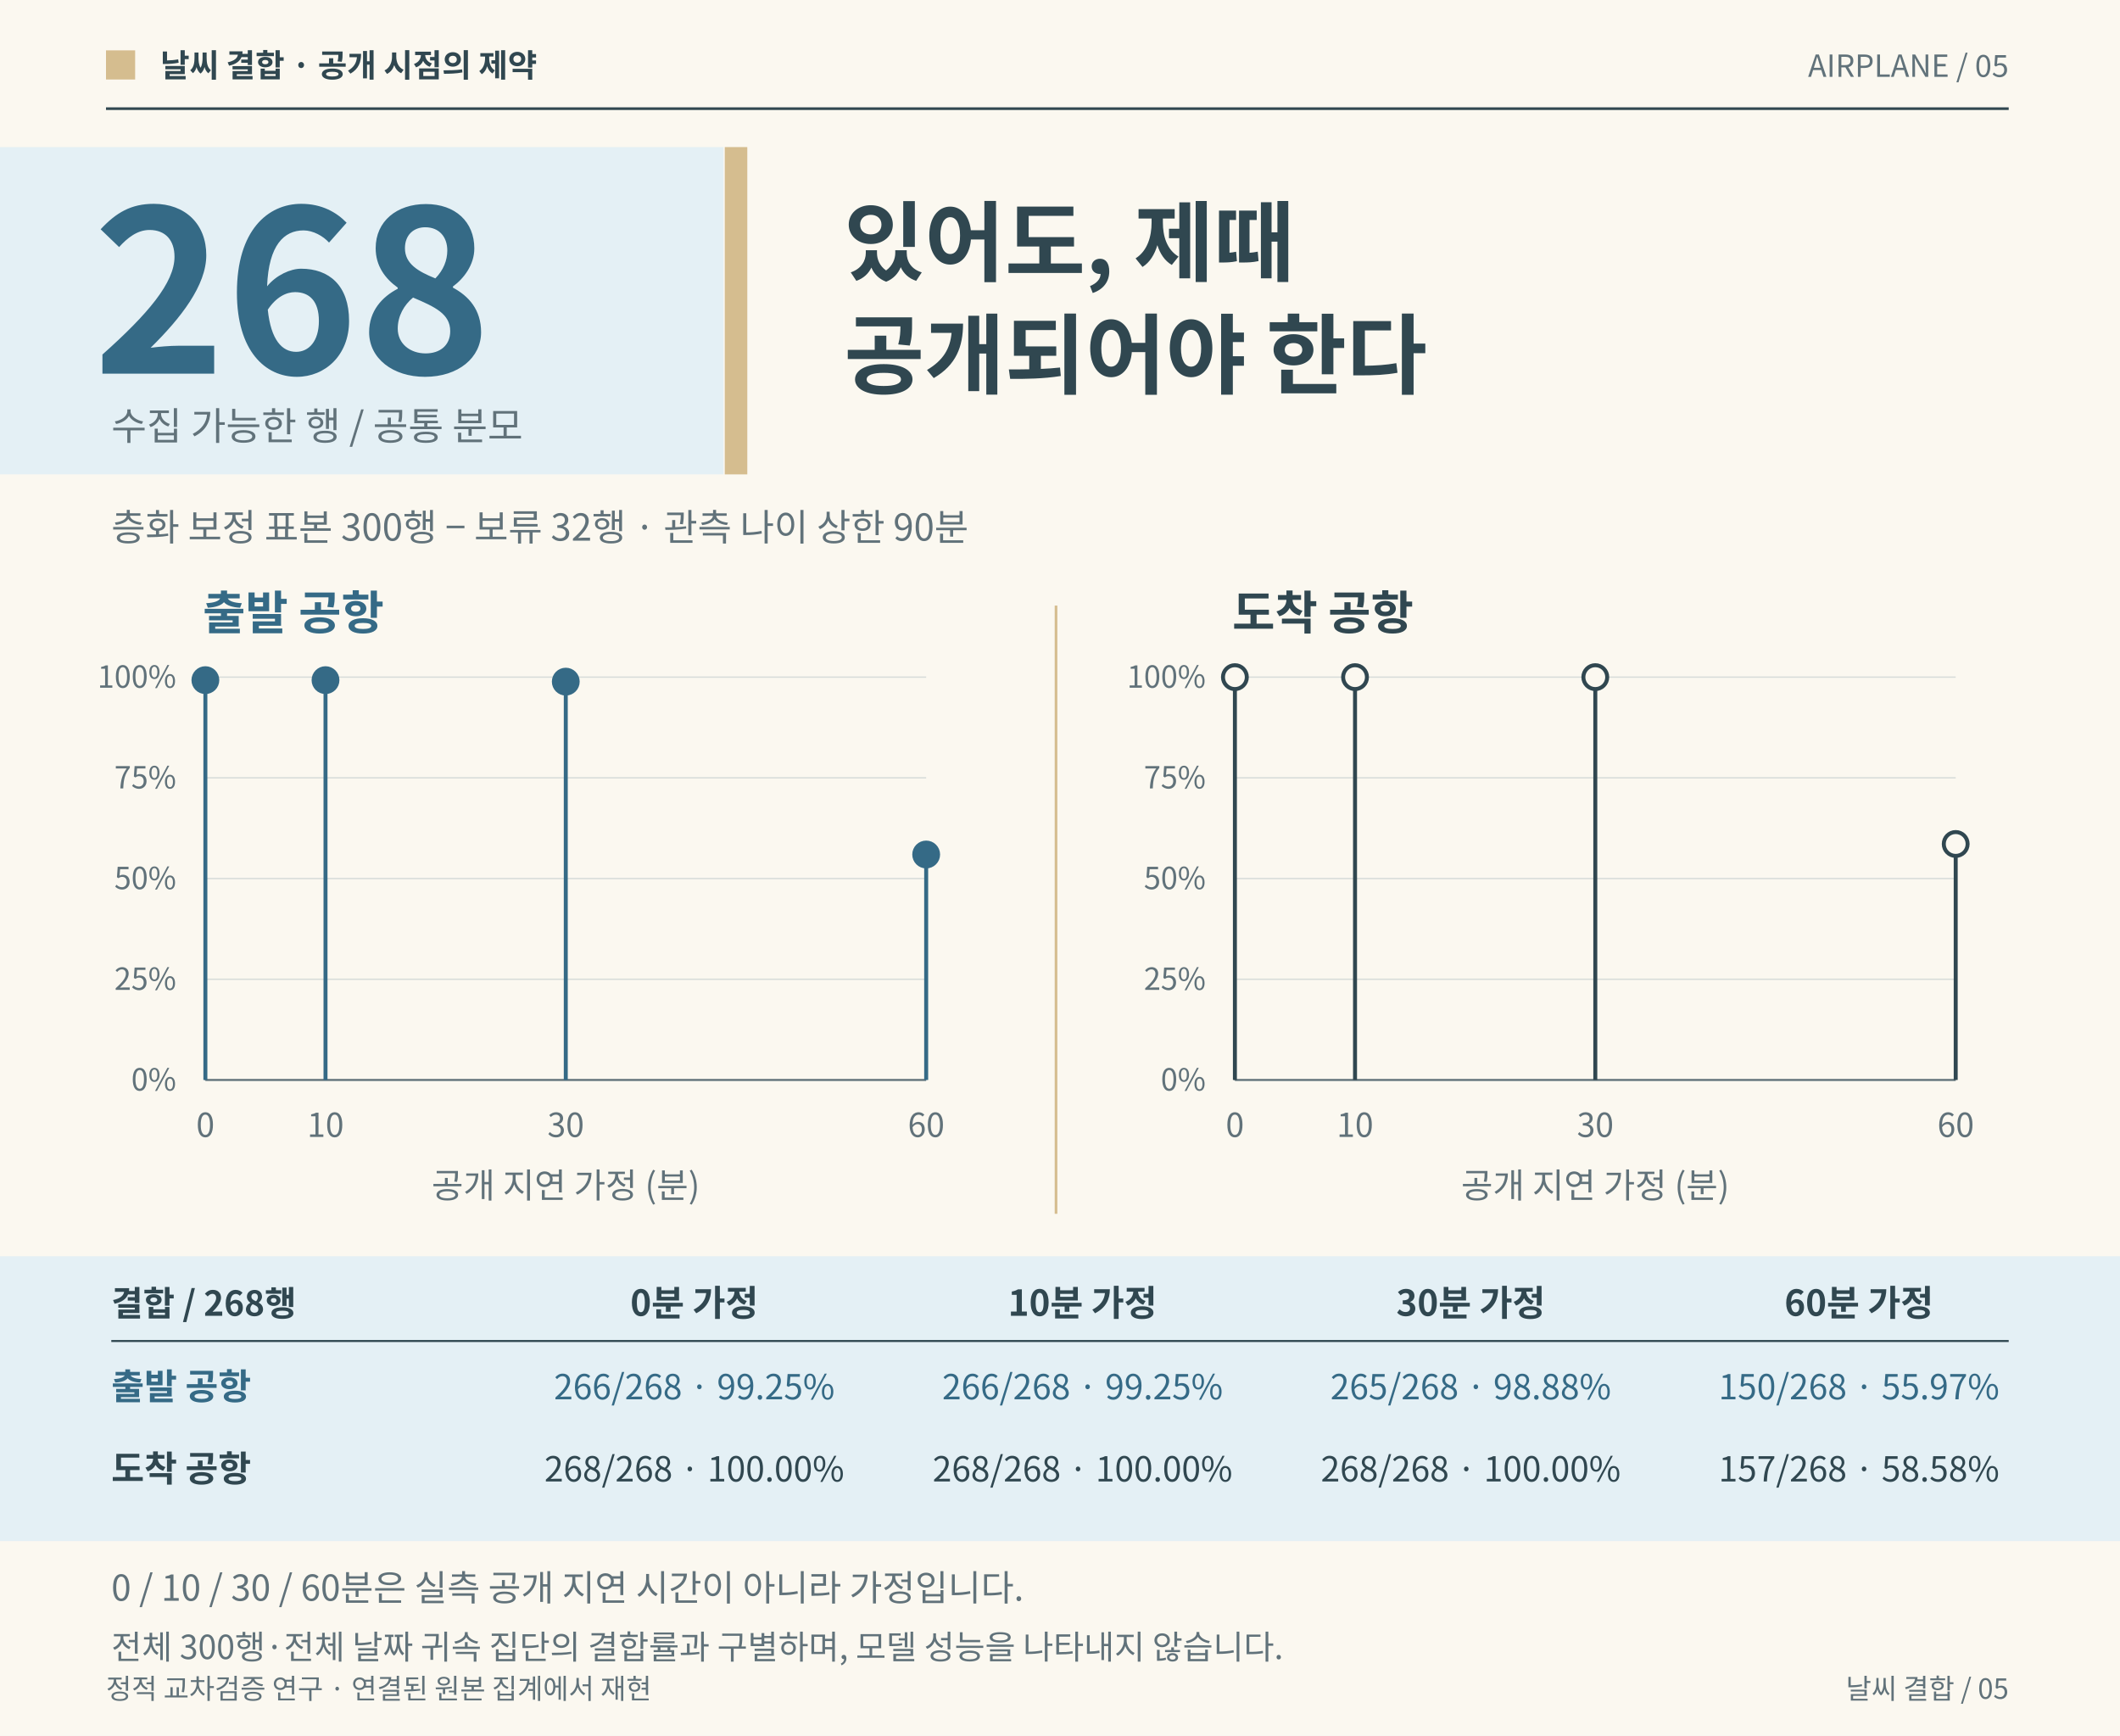
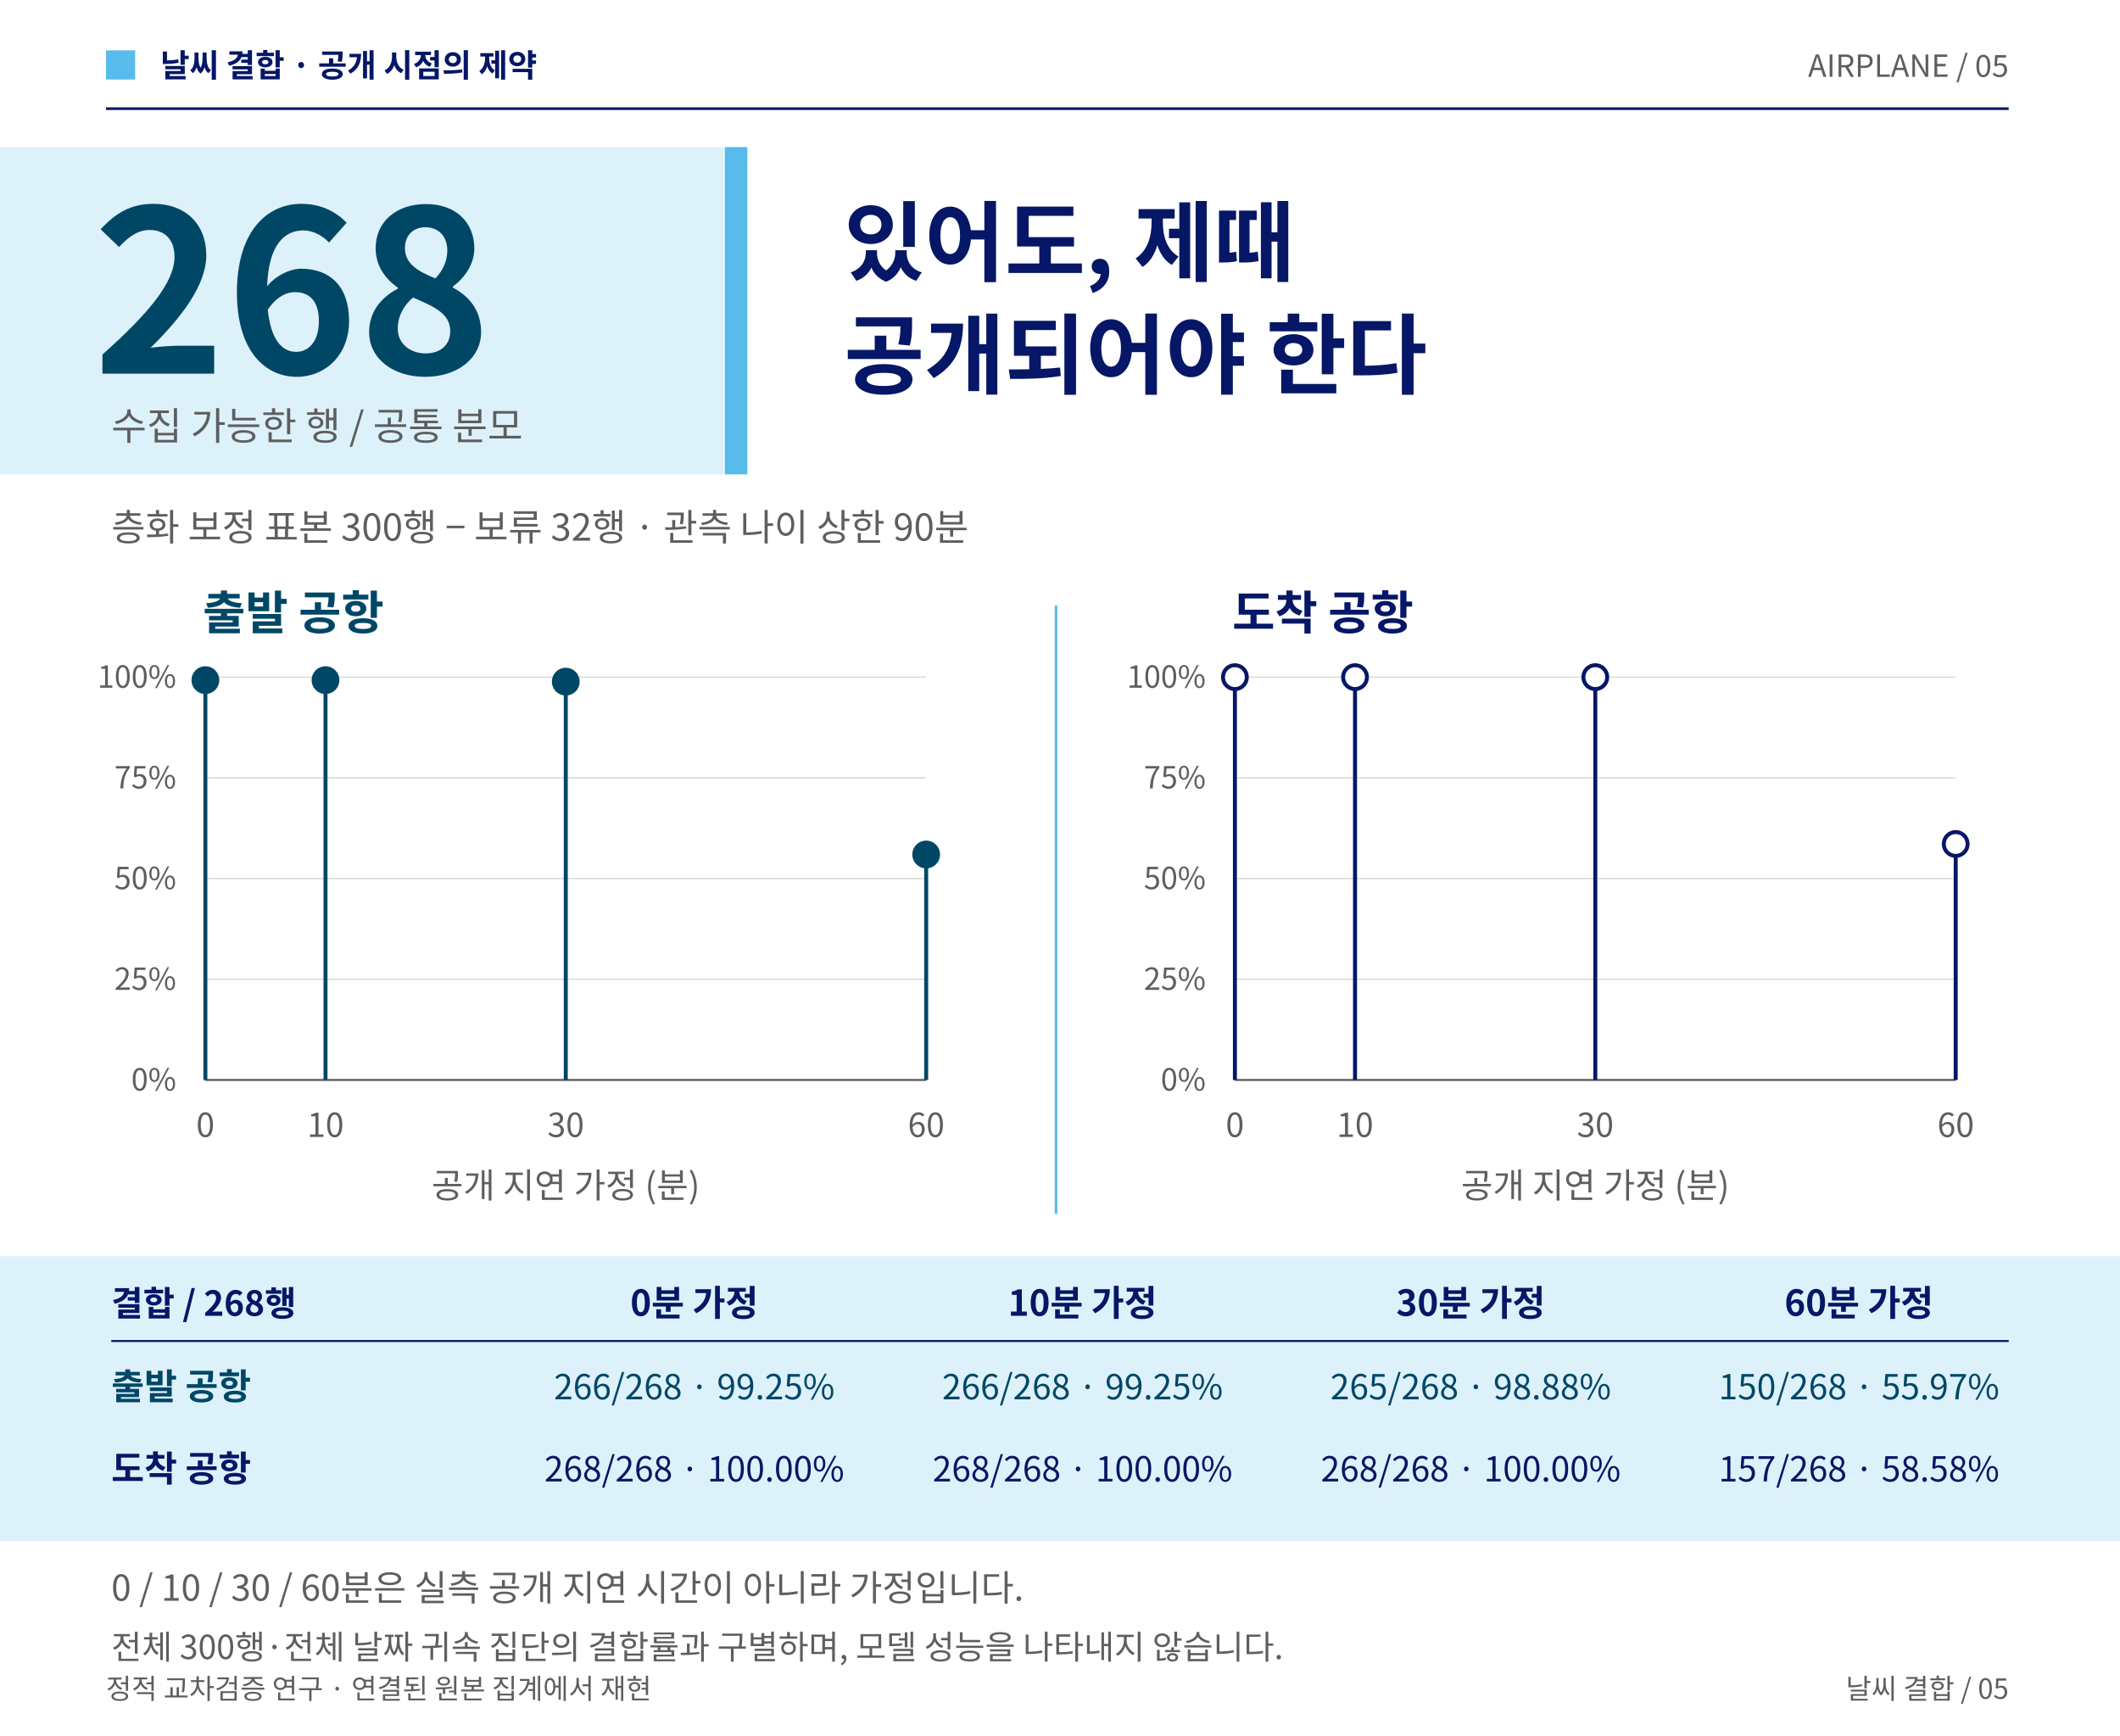
- <svg xmlns="http://www.w3.org/2000/svg" width="1600" height="1310" viewBox="0 0 1600 1310" role="img" aria-labelledby="title desc" data-design="flight-magazine-c" data-chart-type="latency-small-multiple-lollipops">
+ <svg xmlns="http://www.w3.org/2000/svg" width="1600" height="1310" viewBox="0 0 1600 1310" role="img" aria-labelledby="title desc" data-design="korean-air-palette-d" data-chart-type="latency-small-multiple-lollipops">
  <style>text{font-family:"Noto Sans CJK KR","Malgun Gothic","Apple SD Gothic Neo",sans-serif;font-variant-numeric:tabular-nums}</style>
-   <rect width="1600" height="1310" fill="#FBF8F0" />
-   <rect x="0.000" y="111.000" width="546.000" height="247.000" fill="#E4F0F5" />
-   <rect x="547.000" y="111.000" width="17.000" height="247.000" fill="#D5BD8F" />
-   <rect x="80.000" y="38.000" width="22.000" height="22.000" fill="#D5BD8F" />
-   <text x="121.000" y="58.000" font-size="24" fill="#304750" font-weight="600" text-anchor="start">날씨 결합 · 공개 시점의 제약</text>
-   <text x="1516.000" y="58.000" font-size="23" fill="#61727A" font-weight="400" text-anchor="end">AIRPLANE  /  05</text>
-   <line x1="80.000" y1="82.000" x2="1516.000" y2="82.000" stroke="#304750" stroke-width="2" />
-   <text x="70.000" y="282.000" font-size="170" fill="#356A86" font-weight="700" text-anchor="start" style="font-family:Noto Sans CJK KR, Malgun Gothic, Apple SD Gothic Neo, sans-serif">268</text>
-   <text x="84.000" y="332.000" font-size="29" fill="#61727A" font-weight="400" text-anchor="start">수집 가능한 행 / 공통 분모</text>
-   <text x="637.000" y="207.000" font-size="66" fill="#304750" font-weight="700" text-anchor="start" style="font-family:Noto Sans CJK KR, Malgun Gothic, Apple SD Gothic Neo, sans-serif">있어도, 제때</text>
-   <text x="637.000" y="292.000" font-size="66" fill="#304750" font-weight="700" text-anchor="start" style="font-family:Noto Sans CJK KR, Malgun Gothic, Apple SD Gothic Neo, sans-serif">공개되어야 한다</text>
-   <text x="84.000" y="408.000" font-size="28" fill="#61727A" font-weight="400" text-anchor="start">층화 보정 표본 300행 − 보류 32행 · 관측 나이 상한 90분</text>
-   <text x="153.000" y="475.000" font-size="35" fill="#356A86" font-weight="700" text-anchor="start">출발 공항</text>
-   <line x1="155.000" y1="815.000" x2="699.000" y2="815.000" stroke="#D7DCD9" stroke-width="1" />
-   <text x="133.000" y="823.000" font-size="23" fill="#61727A" font-weight="400" text-anchor="end">0%</text>
-   <line x1="155.000" y1="739.000" x2="699.000" y2="739.000" stroke="#D7DCD9" stroke-width="1" />
-   <text x="133.000" y="747.000" font-size="23" fill="#61727A" font-weight="400" text-anchor="end">25%</text>
-   <line x1="155.000" y1="663.000" x2="699.000" y2="663.000" stroke="#D7DCD9" stroke-width="1" />
-   <text x="133.000" y="671.000" font-size="23" fill="#61727A" font-weight="400" text-anchor="end">50%</text>
-   <line x1="155.000" y1="587.000" x2="699.000" y2="587.000" stroke="#D7DCD9" stroke-width="1" />
-   <text x="133.000" y="595.000" font-size="23" fill="#61727A" font-weight="400" text-anchor="end">75%</text>
-   <line x1="155.000" y1="511.000" x2="699.000" y2="511.000" stroke="#D7DCD9" stroke-width="1" />
-   <text x="133.000" y="519.000" font-size="23" fill="#61727A" font-weight="400" text-anchor="end">100%</text>
-   <line x1="155.000" y1="511.000" x2="155.000" y2="815.000" stroke="#61727A" stroke-width="1.5" />
-   <line x1="155.000" y1="815.000" x2="699.000" y2="815.000" stroke="#61727A" stroke-width="1.5" />
-   <line x1="155.000" y1="815.000" x2="155.000" y2="513.269" stroke="#356A86" stroke-width="3" />
-   <circle cx="155.000" cy="513.269" r="9" fill="#356A86" stroke="#356A86" stroke-width="3" />
-   <text x="155.000" y="858.000" font-size="25" fill="#61727A" font-weight="400" text-anchor="middle">0</text>
-   <line x1="245.667" y1="815.000" x2="245.667" y2="513.269" stroke="#356A86" stroke-width="3" />
-   <circle cx="245.667" cy="513.269" r="9" fill="#356A86" stroke="#356A86" stroke-width="3" />
-   <text x="245.667" y="858.000" font-size="25" fill="#61727A" font-weight="400" text-anchor="middle">10</text>
-   <line x1="427.000" y1="815.000" x2="427.000" y2="514.403" stroke="#356A86" stroke-width="3" />
-   <circle cx="427.000" cy="514.403" r="9" fill="#356A86" stroke="#356A86" stroke-width="3" />
-   <text x="427.000" y="858.000" font-size="25" fill="#61727A" font-weight="400" text-anchor="middle">30</text>
-   <line x1="699.000" y1="815.000" x2="699.000" y2="644.851" stroke="#356A86" stroke-width="3" />
-   <circle cx="699.000" cy="644.851" r="9" fill="#356A86" stroke="#356A86" stroke-width="3" />
-   <text x="699.000" y="858.000" font-size="25" fill="#61727A" font-weight="400" text-anchor="middle">60</text>
-   <text x="427.000" y="904.000" font-size="26" fill="#61727A" font-weight="400" text-anchor="middle">공개 지연 가정 (분)</text>
-   <text x="930.000" y="475.000" font-size="35" fill="#304750" font-weight="700" text-anchor="start">도착 공항</text>
-   <line x1="932.000" y1="815.000" x2="1476.000" y2="815.000" stroke="#D7DCD9" stroke-width="1" />
-   <text x="910.000" y="823.000" font-size="23" fill="#61727A" font-weight="400" text-anchor="end">0%</text>
-   <line x1="932.000" y1="739.000" x2="1476.000" y2="739.000" stroke="#D7DCD9" stroke-width="1" />
-   <text x="910.000" y="747.000" font-size="23" fill="#61727A" font-weight="400" text-anchor="end">25%</text>
-   <line x1="932.000" y1="663.000" x2="1476.000" y2="663.000" stroke="#D7DCD9" stroke-width="1" />
-   <text x="910.000" y="671.000" font-size="23" fill="#61727A" font-weight="400" text-anchor="end">50%</text>
-   <line x1="932.000" y1="587.000" x2="1476.000" y2="587.000" stroke="#D7DCD9" stroke-width="1" />
-   <text x="910.000" y="595.000" font-size="23" fill="#61727A" font-weight="400" text-anchor="end">75%</text>
-   <line x1="932.000" y1="511.000" x2="1476.000" y2="511.000" stroke="#D7DCD9" stroke-width="1" />
-   <text x="910.000" y="519.000" font-size="23" fill="#61727A" font-weight="400" text-anchor="end">100%</text>
-   <line x1="932.000" y1="511.000" x2="932.000" y2="815.000" stroke="#61727A" stroke-width="1.5" />
-   <line x1="932.000" y1="815.000" x2="1476.000" y2="815.000" stroke="#61727A" stroke-width="1.5" />
-   <line x1="932.000" y1="815.000" x2="932.000" y2="511.000" stroke="#304750" stroke-width="3" />
-   <circle cx="932.000" cy="511.000" r="9" fill="#FBF8F0" stroke="#304750" stroke-width="3" />
-   <text x="932.000" y="858.000" font-size="25" fill="#61727A" font-weight="400" text-anchor="middle">0</text>
-   <line x1="1022.667" y1="815.000" x2="1022.667" y2="511.000" stroke="#304750" stroke-width="3" />
-   <circle cx="1022.667" cy="511.000" r="9" fill="#FBF8F0" stroke="#304750" stroke-width="3" />
-   <text x="1022.667" y="858.000" font-size="25" fill="#61727A" font-weight="400" text-anchor="middle">10</text>
-   <line x1="1204.000" y1="815.000" x2="1204.000" y2="511.000" stroke="#304750" stroke-width="3" />
-   <circle cx="1204.000" cy="511.000" r="9" fill="#FBF8F0" stroke="#304750" stroke-width="3" />
-   <text x="1204.000" y="858.000" font-size="25" fill="#61727A" font-weight="400" text-anchor="middle">30</text>
-   <line x1="1476.000" y1="815.000" x2="1476.000" y2="636.910" stroke="#304750" stroke-width="3" />
-   <circle cx="1476.000" cy="636.910" r="9" fill="#FBF8F0" stroke="#304750" stroke-width="3" />
-   <text x="1476.000" y="858.000" font-size="25" fill="#61727A" font-weight="400" text-anchor="middle">60</text>
-   <text x="1204.000" y="904.000" font-size="26" fill="#61727A" font-weight="400" text-anchor="middle">공개 지연 가정 (분)</text>
-   <line x1="797.000" y1="457.000" x2="797.000" y2="916.000" stroke="#D5BD8F" stroke-width="2" />
-   <rect x="0.000" y="948.000" width="1600.000" height="215.000" fill="#E4F0F5" />
-   <text x="84.000" y="993.000" font-size="26" fill="#304750" font-weight="600" text-anchor="start">결합 / 268행</text>
-   <text x="524.000" y="993.000" font-size="27" fill="#304750" font-weight="600" text-anchor="middle">0분 가정</text>
-   <text x="524.000" y="1056.000" font-size="26" fill="#356A86" font-weight="500" text-anchor="middle">266/268 · 99.25%</text>
-   <text x="524.000" y="1118.000" font-size="26" fill="#304750" font-weight="500" text-anchor="middle">268/268 · 100.00%</text>
-   <text x="817.000" y="993.000" font-size="27" fill="#304750" font-weight="600" text-anchor="middle">10분 가정</text>
-   <text x="817.000" y="1056.000" font-size="26" fill="#356A86" font-weight="500" text-anchor="middle">266/268 · 99.25%</text>
-   <text x="817.000" y="1118.000" font-size="26" fill="#304750" font-weight="500" text-anchor="middle">268/268 · 100.00%</text>
-   <text x="1110.000" y="993.000" font-size="27" fill="#304750" font-weight="600" text-anchor="middle">30분 가정</text>
-   <text x="1110.000" y="1056.000" font-size="26" fill="#356A86" font-weight="500" text-anchor="middle">265/268 · 98.88%</text>
-   <text x="1110.000" y="1118.000" font-size="26" fill="#304750" font-weight="500" text-anchor="middle">268/268 · 100.00%</text>
-   <text x="1403.000" y="993.000" font-size="27" fill="#304750" font-weight="600" text-anchor="middle">60분 가정</text>
-   <text x="1403.000" y="1056.000" font-size="26" fill="#356A86" font-weight="500" text-anchor="middle">150/268 · 55.97%</text>
-   <text x="1403.000" y="1118.000" font-size="26" fill="#304750" font-weight="500" text-anchor="middle">157/268 · 58.58%</text>
-   <line x1="84.000" y1="1012.000" x2="1516.000" y2="1012.000" stroke="#304750" stroke-width="1.5" />
-   <text x="84.000" y="1056.000" font-size="27" fill="#356A86" font-weight="600" text-anchor="start">출발 공항</text>
-   <text x="84.000" y="1118.000" font-size="27" fill="#304750" font-weight="600" text-anchor="start">도착 공항</text>
-   <text x="84.000" y="1208.000" font-size="27" fill="#61727A" font-weight="400" text-anchor="start">0 / 10 / 30 / 60분은 실측 공개 지연 시간이 아니라 가정입니다.</text>
-   <text x="84.000" y="1252.000" font-size="25" fill="#61727A" font-weight="400" text-anchor="start">전체 300행·전체 날짜 귀속 집단의 결합률과 구별하며, 모델 성능을 나타내지 않습니다.</text>
-   <text x="80.000" y="1282.000" font-size="21" fill="#61727A" font-weight="400" text-anchor="start">정적 교차검증 연구 · 연결된 원본 집계에서 재현</text>
-   <text x="1516.000" y="1282.000" font-size="21" fill="#61727A" font-weight="400" text-anchor="end">날씨 결합 / 05</text>
+   <rect width="1600" height="1310" fill="#FFFFFF" />
+   <rect x="0.000" y="111.000" width="546.000" height="247.000" fill="#DDF1FB" />
+   <rect x="547.000" y="111.000" width="17.000" height="247.000" fill="#57BBEB" />
+   <rect x="80.000" y="38.000" width="22.000" height="22.000" fill="#57BBEB" />
+   <text x="121.000" y="58.000" font-size="24" fill="#051766" font-weight="600" text-anchor="start">날씨 결합 · 공개 시점의 제약</text>
+   <text x="1516.000" y="58.000" font-size="23" fill="#5E5E5E" font-weight="400" text-anchor="end">AIRPLANE  /  05</text>
+   <line x1="80.000" y1="82.000" x2="1516.000" y2="82.000" stroke="#051766" stroke-width="2" />
+   <text x="70.000" y="282.000" font-size="170" fill="#004766" font-weight="700" text-anchor="start" style="font-family:Noto Sans CJK KR, Malgun Gothic, Apple SD Gothic Neo, sans-serif">268</text>
+   <text x="84.000" y="332.000" font-size="29" fill="#5E5E5E" font-weight="400" text-anchor="start">수집 가능한 행 / 공통 분모</text>
+   <text x="637.000" y="207.000" font-size="66" fill="#051766" font-weight="700" text-anchor="start" style="font-family:Noto Sans CJK KR, Malgun Gothic, Apple SD Gothic Neo, sans-serif">있어도, 제때</text>
+   <text x="637.000" y="292.000" font-size="66" fill="#051766" font-weight="700" text-anchor="start" style="font-family:Noto Sans CJK KR, Malgun Gothic, Apple SD Gothic Neo, sans-serif">공개되어야 한다</text>
+   <text x="84.000" y="408.000" font-size="28" fill="#5E5E5E" font-weight="400" text-anchor="start">층화 보정 표본 300행 − 보류 32행 · 관측 나이 상한 90분</text>
+   <text x="153.000" y="475.000" font-size="35" fill="#004766" font-weight="700" text-anchor="start">출발 공항</text>
+   <line x1="155.000" y1="815.000" x2="699.000" y2="815.000" stroke="#D9D9D9" stroke-width="1" />
+   <text x="133.000" y="823.000" font-size="23" fill="#5E5E5E" font-weight="400" text-anchor="end">0%</text>
+   <line x1="155.000" y1="739.000" x2="699.000" y2="739.000" stroke="#D9D9D9" stroke-width="1" />
+   <text x="133.000" y="747.000" font-size="23" fill="#5E5E5E" font-weight="400" text-anchor="end">25%</text>
+   <line x1="155.000" y1="663.000" x2="699.000" y2="663.000" stroke="#D9D9D9" stroke-width="1" />
+   <text x="133.000" y="671.000" font-size="23" fill="#5E5E5E" font-weight="400" text-anchor="end">50%</text>
+   <line x1="155.000" y1="587.000" x2="699.000" y2="587.000" stroke="#D9D9D9" stroke-width="1" />
+   <text x="133.000" y="595.000" font-size="23" fill="#5E5E5E" font-weight="400" text-anchor="end">75%</text>
+   <line x1="155.000" y1="511.000" x2="699.000" y2="511.000" stroke="#D9D9D9" stroke-width="1" />
+   <text x="133.000" y="519.000" font-size="23" fill="#5E5E5E" font-weight="400" text-anchor="end">100%</text>
+   <line x1="155.000" y1="511.000" x2="155.000" y2="815.000" stroke="#5E5E5E" stroke-width="1.5" />
+   <line x1="155.000" y1="815.000" x2="699.000" y2="815.000" stroke="#5E5E5E" stroke-width="1.5" />
+   <line x1="155.000" y1="815.000" x2="155.000" y2="513.269" stroke="#004766" stroke-width="3" />
+   <circle cx="155.000" cy="513.269" r="9" fill="#004766" stroke="#004766" stroke-width="3" />
+   <text x="155.000" y="858.000" font-size="25" fill="#5E5E5E" font-weight="400" text-anchor="middle">0</text>
+   <line x1="245.667" y1="815.000" x2="245.667" y2="513.269" stroke="#004766" stroke-width="3" />
+   <circle cx="245.667" cy="513.269" r="9" fill="#004766" stroke="#004766" stroke-width="3" />
+   <text x="245.667" y="858.000" font-size="25" fill="#5E5E5E" font-weight="400" text-anchor="middle">10</text>
+   <line x1="427.000" y1="815.000" x2="427.000" y2="514.403" stroke="#004766" stroke-width="3" />
+   <circle cx="427.000" cy="514.403" r="9" fill="#004766" stroke="#004766" stroke-width="3" />
+   <text x="427.000" y="858.000" font-size="25" fill="#5E5E5E" font-weight="400" text-anchor="middle">30</text>
+   <line x1="699.000" y1="815.000" x2="699.000" y2="644.851" stroke="#004766" stroke-width="3" />
+   <circle cx="699.000" cy="644.851" r="9" fill="#004766" stroke="#004766" stroke-width="3" />
+   <text x="699.000" y="858.000" font-size="25" fill="#5E5E5E" font-weight="400" text-anchor="middle">60</text>
+   <text x="427.000" y="904.000" font-size="26" fill="#5E5E5E" font-weight="400" text-anchor="middle">공개 지연 가정 (분)</text>
+   <text x="930.000" y="475.000" font-size="35" fill="#051766" font-weight="700" text-anchor="start">도착 공항</text>
+   <line x1="932.000" y1="815.000" x2="1476.000" y2="815.000" stroke="#D9D9D9" stroke-width="1" />
+   <text x="910.000" y="823.000" font-size="23" fill="#5E5E5E" font-weight="400" text-anchor="end">0%</text>
+   <line x1="932.000" y1="739.000" x2="1476.000" y2="739.000" stroke="#D9D9D9" stroke-width="1" />
+   <text x="910.000" y="747.000" font-size="23" fill="#5E5E5E" font-weight="400" text-anchor="end">25%</text>
+   <line x1="932.000" y1="663.000" x2="1476.000" y2="663.000" stroke="#D9D9D9" stroke-width="1" />
+   <text x="910.000" y="671.000" font-size="23" fill="#5E5E5E" font-weight="400" text-anchor="end">50%</text>
+   <line x1="932.000" y1="587.000" x2="1476.000" y2="587.000" stroke="#D9D9D9" stroke-width="1" />
+   <text x="910.000" y="595.000" font-size="23" fill="#5E5E5E" font-weight="400" text-anchor="end">75%</text>
+   <line x1="932.000" y1="511.000" x2="1476.000" y2="511.000" stroke="#D9D9D9" stroke-width="1" />
+   <text x="910.000" y="519.000" font-size="23" fill="#5E5E5E" font-weight="400" text-anchor="end">100%</text>
+   <line x1="932.000" y1="511.000" x2="932.000" y2="815.000" stroke="#5E5E5E" stroke-width="1.5" />
+   <line x1="932.000" y1="815.000" x2="1476.000" y2="815.000" stroke="#5E5E5E" stroke-width="1.5" />
+   <line x1="932.000" y1="815.000" x2="932.000" y2="511.000" stroke="#051766" stroke-width="3" />
+   <circle cx="932.000" cy="511.000" r="9" fill="#FFFFFF" stroke="#051766" stroke-width="3" />
+   <text x="932.000" y="858.000" font-size="25" fill="#5E5E5E" font-weight="400" text-anchor="middle">0</text>
+   <line x1="1022.667" y1="815.000" x2="1022.667" y2="511.000" stroke="#051766" stroke-width="3" />
+   <circle cx="1022.667" cy="511.000" r="9" fill="#FFFFFF" stroke="#051766" stroke-width="3" />
+   <text x="1022.667" y="858.000" font-size="25" fill="#5E5E5E" font-weight="400" text-anchor="middle">10</text>
+   <line x1="1204.000" y1="815.000" x2="1204.000" y2="511.000" stroke="#051766" stroke-width="3" />
+   <circle cx="1204.000" cy="511.000" r="9" fill="#FFFFFF" stroke="#051766" stroke-width="3" />
+   <text x="1204.000" y="858.000" font-size="25" fill="#5E5E5E" font-weight="400" text-anchor="middle">30</text>
+   <line x1="1476.000" y1="815.000" x2="1476.000" y2="636.910" stroke="#051766" stroke-width="3" />
+   <circle cx="1476.000" cy="636.910" r="9" fill="#FFFFFF" stroke="#051766" stroke-width="3" />
+   <text x="1476.000" y="858.000" font-size="25" fill="#5E5E5E" font-weight="400" text-anchor="middle">60</text>
+   <text x="1204.000" y="904.000" font-size="26" fill="#5E5E5E" font-weight="400" text-anchor="middle">공개 지연 가정 (분)</text>
+   <line x1="797.000" y1="457.000" x2="797.000" y2="916.000" stroke="#57BBEB" stroke-width="2" />
+   <rect x="0.000" y="948.000" width="1600.000" height="215.000" fill="#DDF1FB" />
+   <text x="84.000" y="993.000" font-size="26" fill="#051766" font-weight="600" text-anchor="start">결합 / 268행</text>
+   <text x="524.000" y="993.000" font-size="27" fill="#051766" font-weight="600" text-anchor="middle">0분 가정</text>
+   <text x="524.000" y="1056.000" font-size="26" fill="#004766" font-weight="500" text-anchor="middle">266/268 · 99.25%</text>
+   <text x="524.000" y="1118.000" font-size="26" fill="#051766" font-weight="500" text-anchor="middle">268/268 · 100.00%</text>
+   <text x="817.000" y="993.000" font-size="27" fill="#051766" font-weight="600" text-anchor="middle">10분 가정</text>
+   <text x="817.000" y="1056.000" font-size="26" fill="#004766" font-weight="500" text-anchor="middle">266/268 · 99.25%</text>
+   <text x="817.000" y="1118.000" font-size="26" fill="#051766" font-weight="500" text-anchor="middle">268/268 · 100.00%</text>
+   <text x="1110.000" y="993.000" font-size="27" fill="#051766" font-weight="600" text-anchor="middle">30분 가정</text>
+   <text x="1110.000" y="1056.000" font-size="26" fill="#004766" font-weight="500" text-anchor="middle">265/268 · 98.88%</text>
+   <text x="1110.000" y="1118.000" font-size="26" fill="#051766" font-weight="500" text-anchor="middle">268/268 · 100.00%</text>
+   <text x="1403.000" y="993.000" font-size="27" fill="#051766" font-weight="600" text-anchor="middle">60분 가정</text>
+   <text x="1403.000" y="1056.000" font-size="26" fill="#004766" font-weight="500" text-anchor="middle">150/268 · 55.97%</text>
+   <text x="1403.000" y="1118.000" font-size="26" fill="#051766" font-weight="500" text-anchor="middle">157/268 · 58.58%</text>
+   <line x1="84.000" y1="1012.000" x2="1516.000" y2="1012.000" stroke="#051766" stroke-width="1.5" />
+   <text x="84.000" y="1056.000" font-size="27" fill="#004766" font-weight="600" text-anchor="start">출발 공항</text>
+   <text x="84.000" y="1118.000" font-size="27" fill="#051766" font-weight="600" text-anchor="start">도착 공항</text>
+   <text x="84.000" y="1208.000" font-size="27" fill="#5E5E5E" font-weight="400" text-anchor="start">0 / 10 / 30 / 60분은 실측 공개 지연 시간이 아니라 가정입니다.</text>
+   <text x="84.000" y="1252.000" font-size="25" fill="#5E5E5E" font-weight="400" text-anchor="start">전체 300행·전체 날짜 귀속 집단의 결합률과 구별하며, 모델 성능을 나타내지 않습니다.</text>
+   <text x="80.000" y="1282.000" font-size="21" fill="#5E5E5E" font-weight="400" text-anchor="start">정적 교차검증 연구 · 연결된 원본 집계에서 재현</text>
+   <text x="1516.000" y="1282.000" font-size="21" fill="#5E5E5E" font-weight="400" text-anchor="end">날씨 결합 / 05</text>
</svg>
